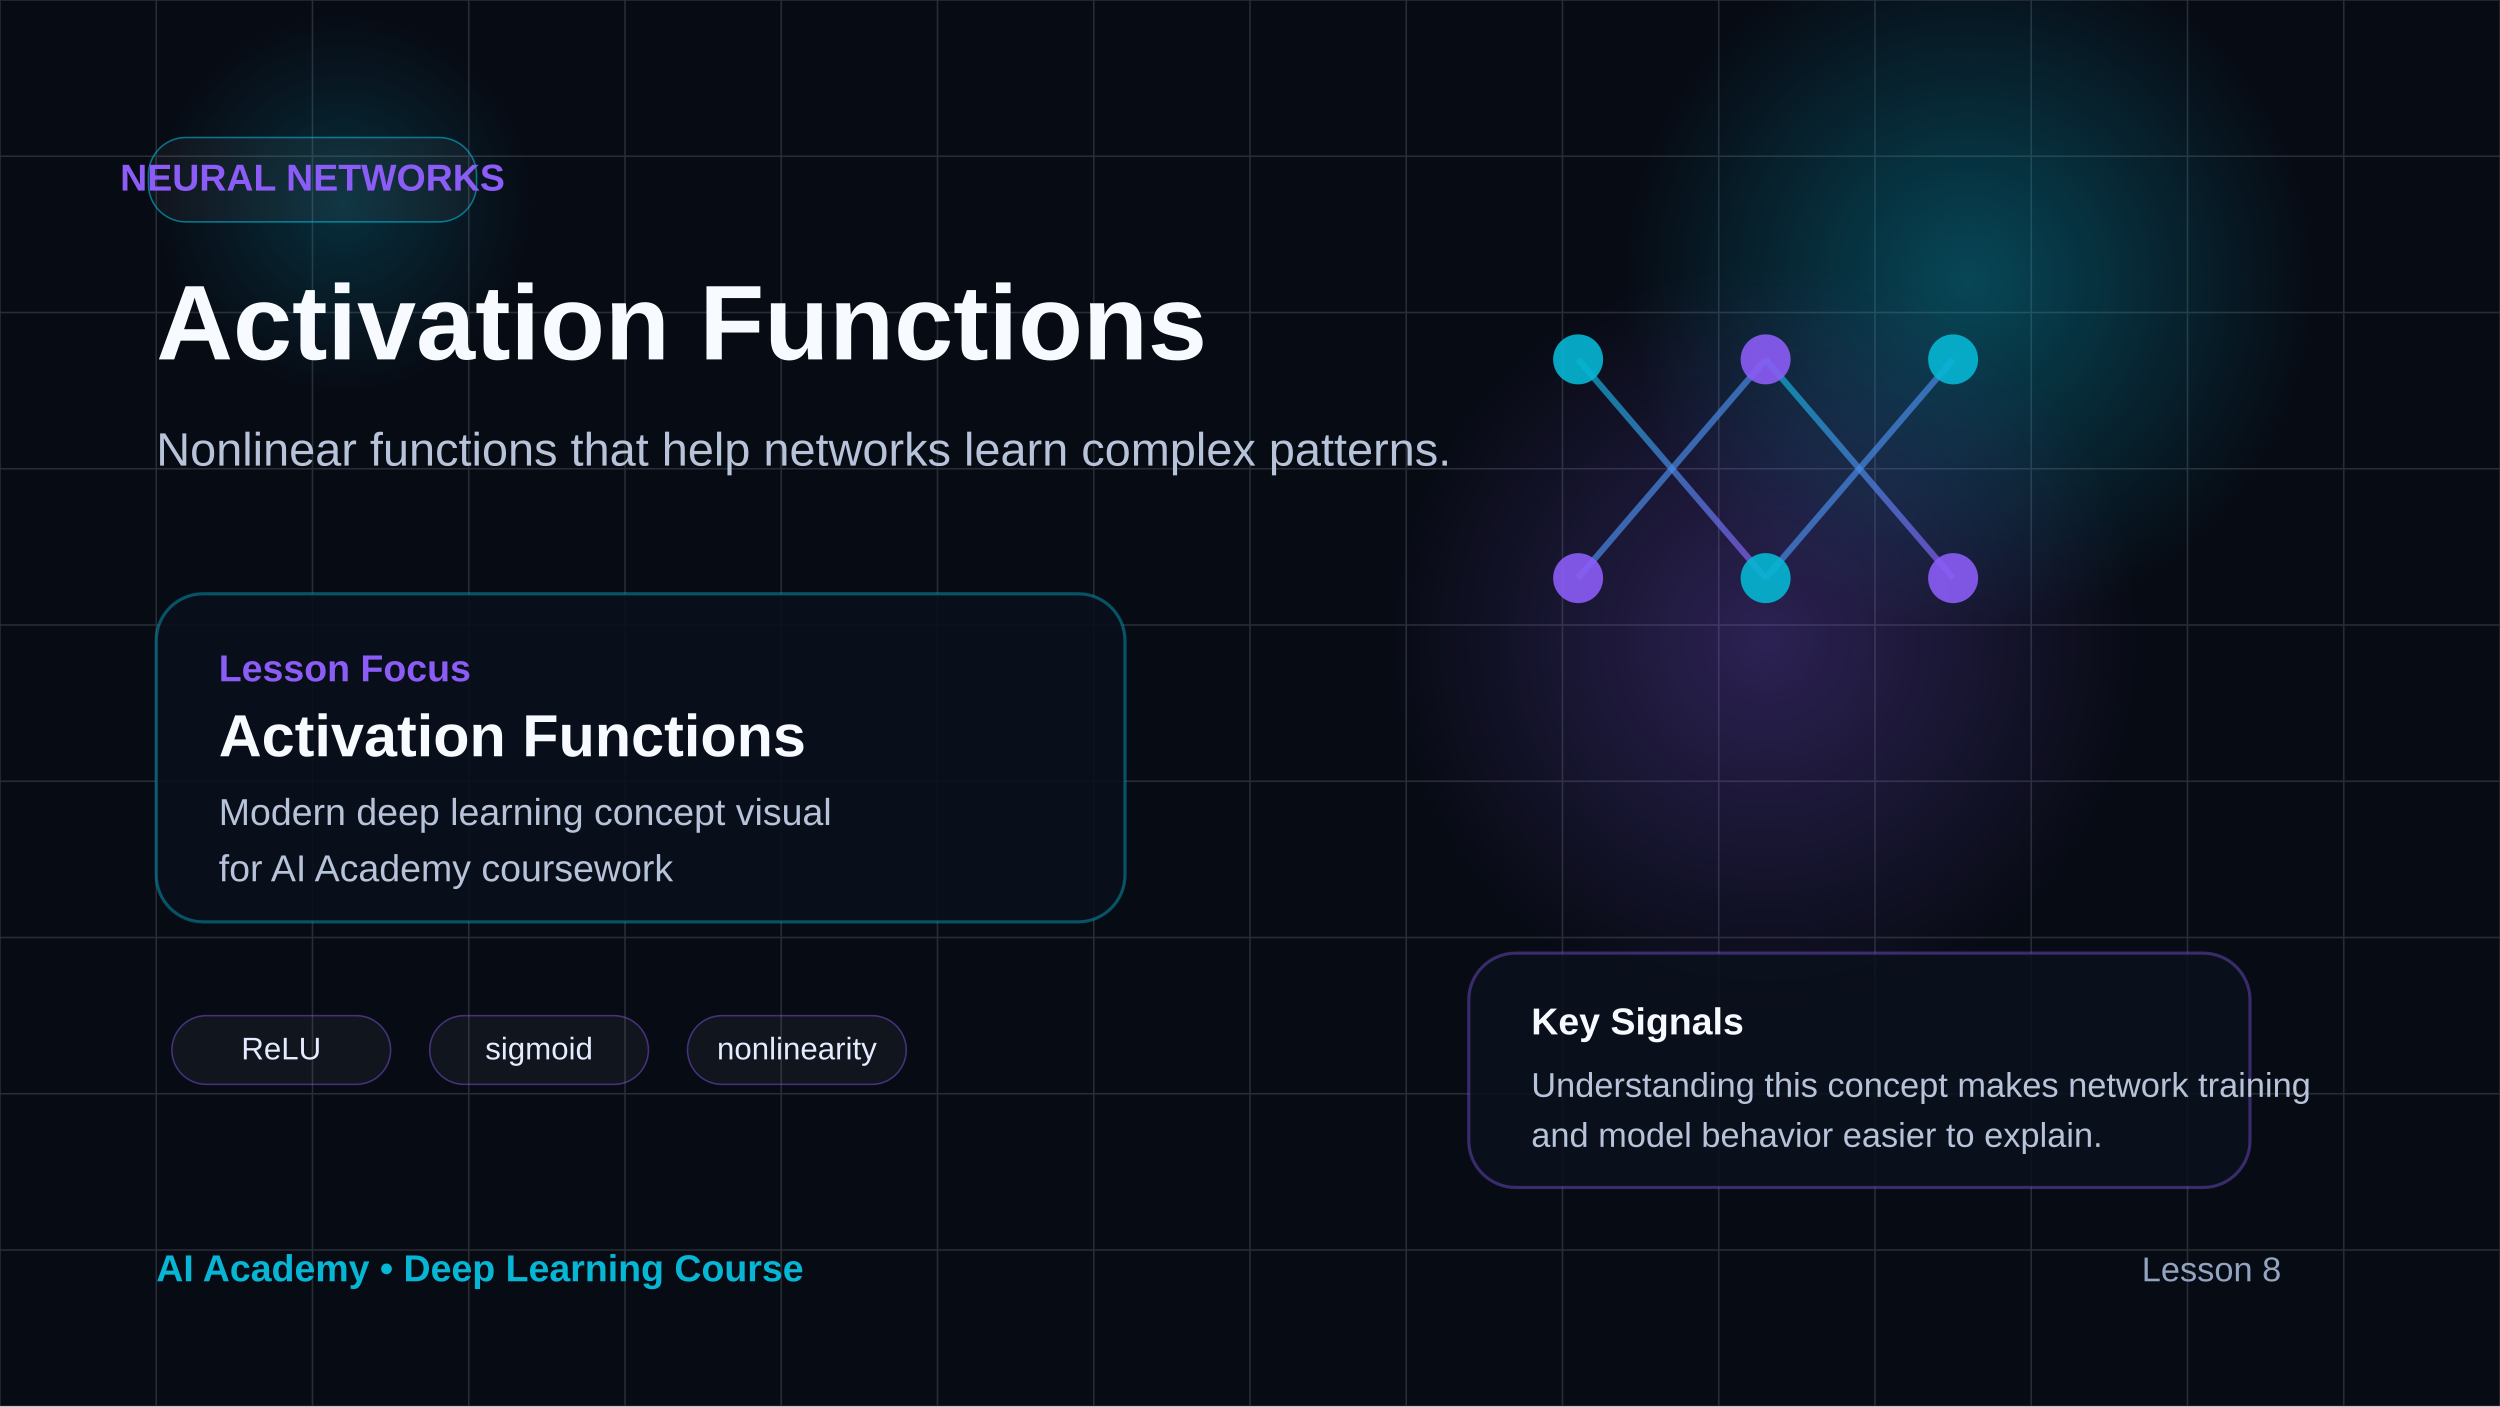
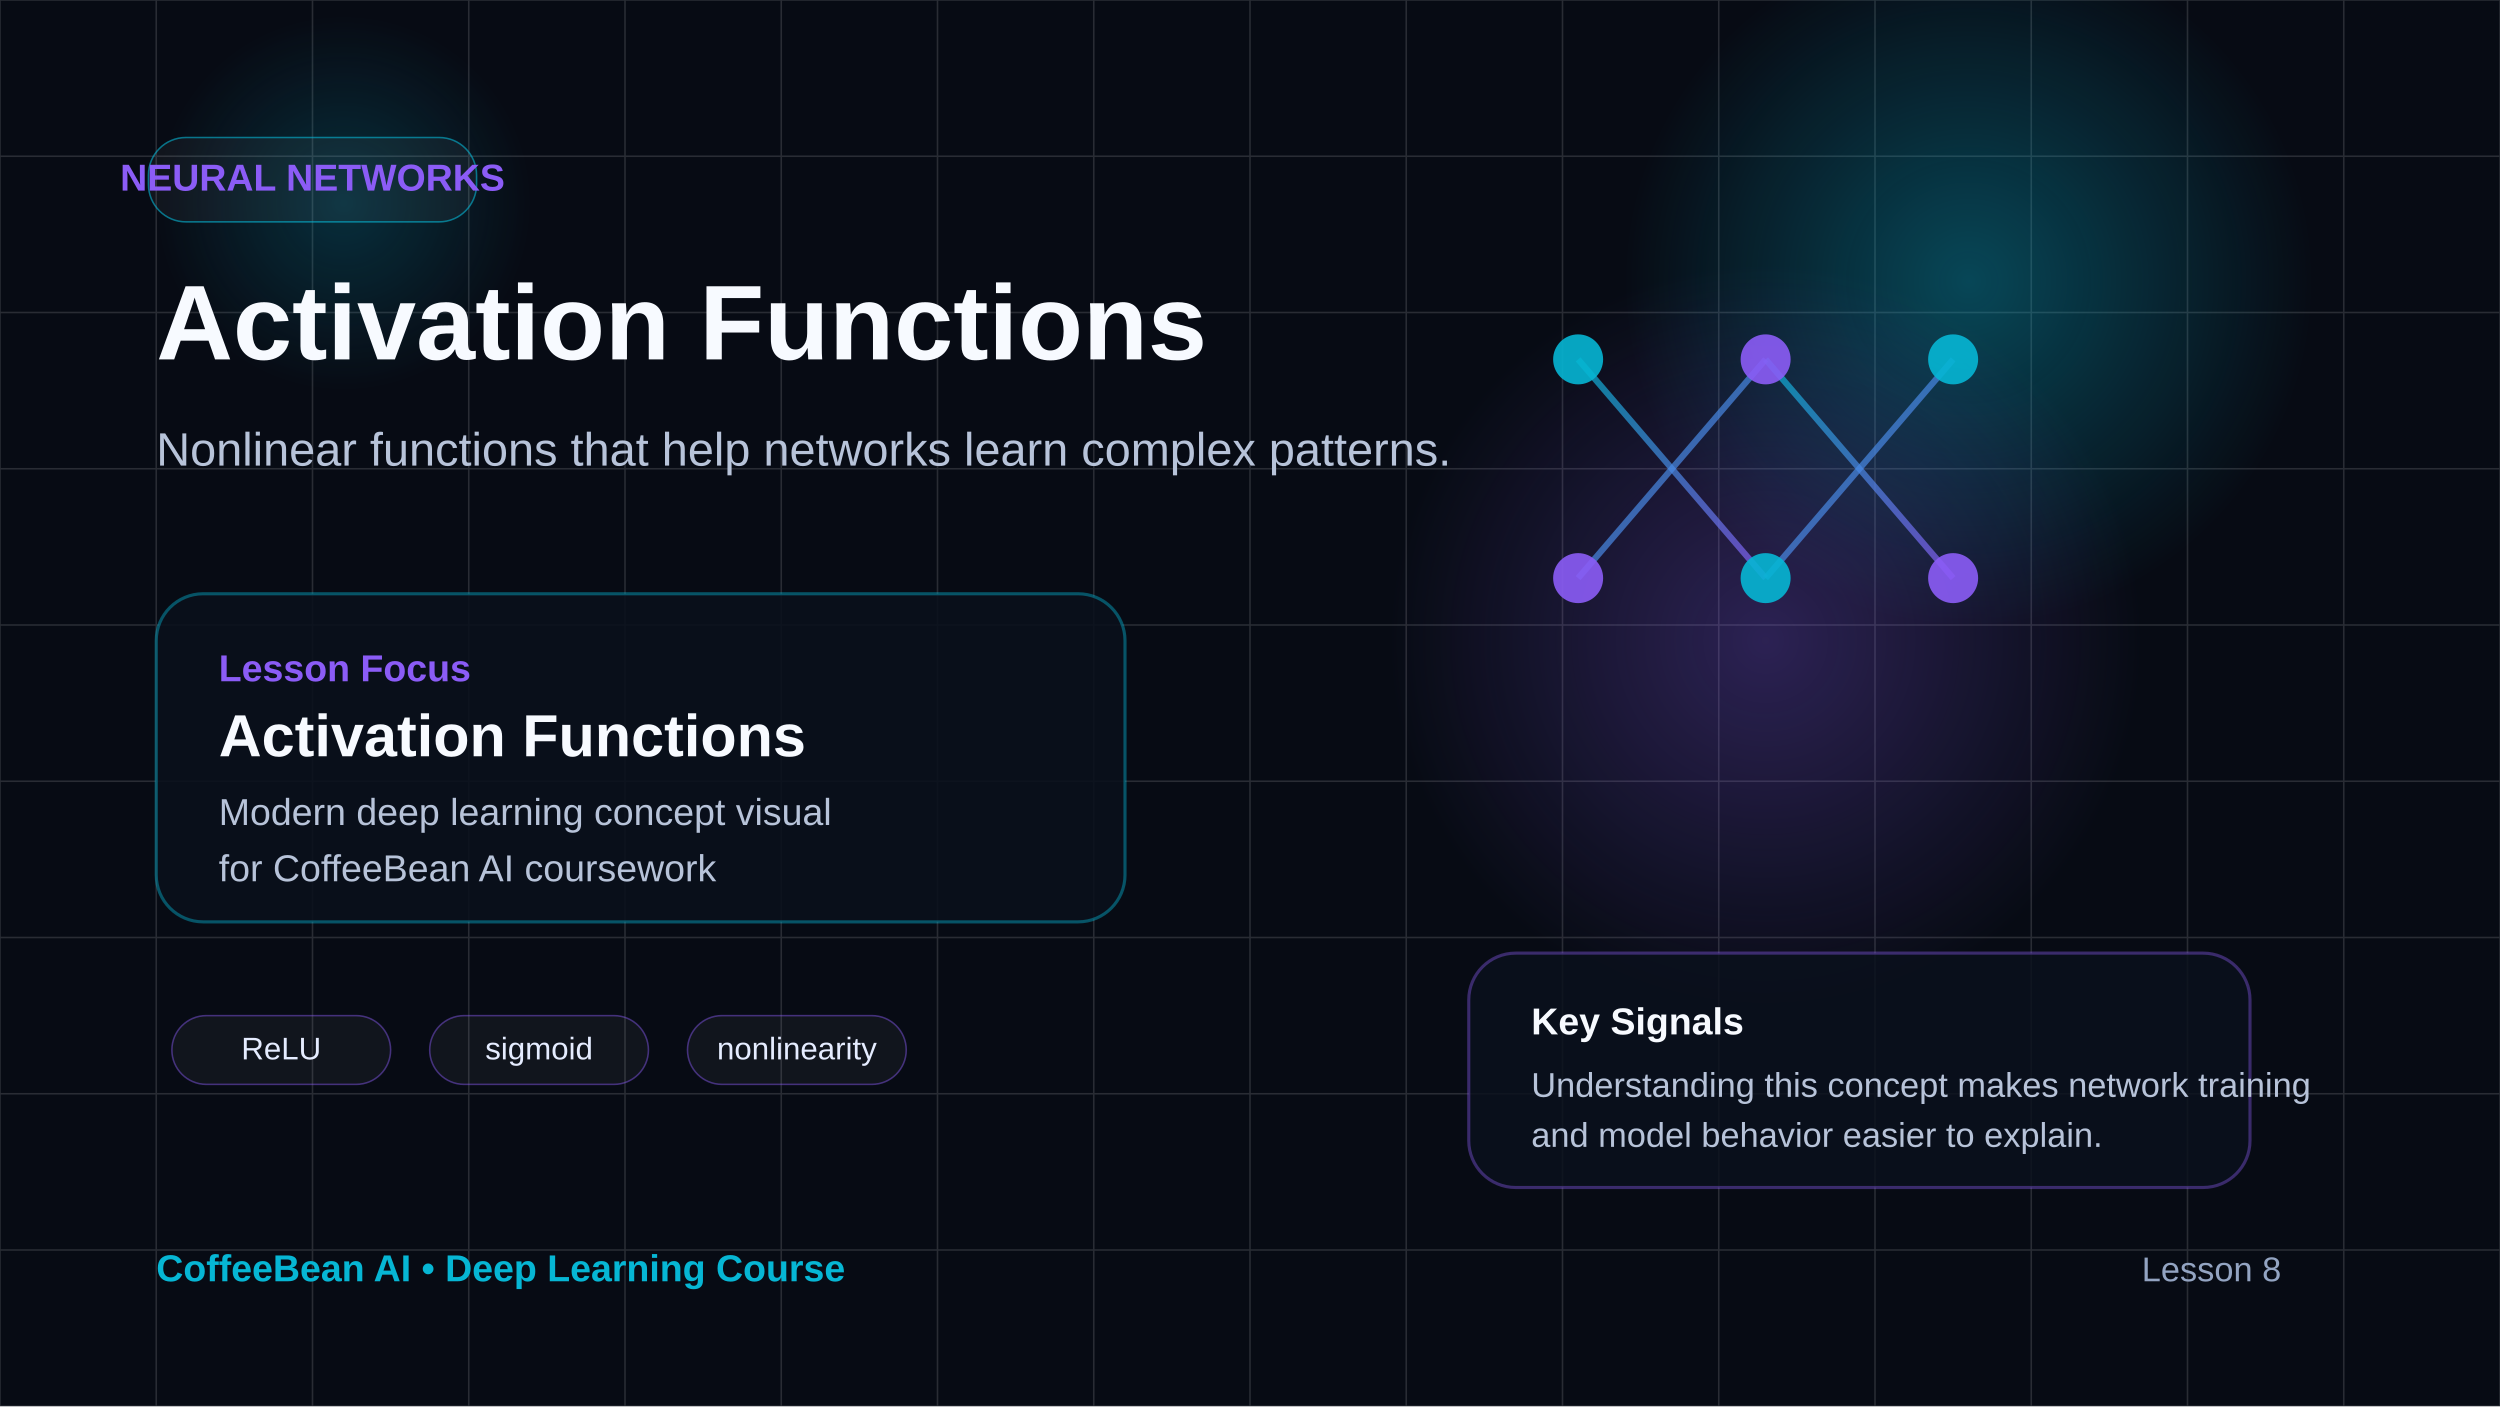
<svg xmlns="http://www.w3.org/2000/svg" width="1600" height="900" viewBox="0 0 1600 900" role="img" aria-labelledby="title desc">
  <defs>
    <linearGradient id="grad" x1="0%" y1="0%" x2="100%" y2="100%">
      <stop offset="0%" stop-color="#06b6d4" />
      <stop offset="100%" stop-color="#8b5cf6" />
    </linearGradient>
    <radialGradient id="glowA" cx="50%" cy="50%" r="50%">
      <stop offset="0%" stop-color="#06b6d4" stop-opacity="0.35" />
      <stop offset="100%" stop-color="#06b6d4" stop-opacity="0" />
    </radialGradient>
    <radialGradient id="glowB" cx="50%" cy="50%" r="50%">
      <stop offset="0%" stop-color="#8b5cf6" stop-opacity="0.28" />
      <stop offset="100%" stop-color="#8b5cf6" stop-opacity="0" />
    </radialGradient>
  </defs>
  <rect width="1600" height="900" fill="#070B14" />
  <rect width="1600" height="900" fill="url(#grid)" opacity="0.04" />
  <g opacity="0.14">
    <line x1="0" y1="0" x2="0" y2="900" stroke="#ffffff" stroke-width="1" />
    <line x1="100" y1="0" x2="100" y2="900" stroke="#ffffff" stroke-width="1" />
    <line x1="200" y1="0" x2="200" y2="900" stroke="#ffffff" stroke-width="1" />
    <line x1="300" y1="0" x2="300" y2="900" stroke="#ffffff" stroke-width="1" />
    <line x1="400" y1="0" x2="400" y2="900" stroke="#ffffff" stroke-width="1" />
    <line x1="500" y1="0" x2="500" y2="900" stroke="#ffffff" stroke-width="1" />
    <line x1="600" y1="0" x2="600" y2="900" stroke="#ffffff" stroke-width="1" />
    <line x1="700" y1="0" x2="700" y2="900" stroke="#ffffff" stroke-width="1" />
    <line x1="800" y1="0" x2="800" y2="900" stroke="#ffffff" stroke-width="1" />
    <line x1="900" y1="0" x2="900" y2="900" stroke="#ffffff" stroke-width="1" />
    <line x1="1000" y1="0" x2="1000" y2="900" stroke="#ffffff" stroke-width="1" />
    <line x1="1100" y1="0" x2="1100" y2="900" stroke="#ffffff" stroke-width="1" />
    <line x1="1200" y1="0" x2="1200" y2="900" stroke="#ffffff" stroke-width="1" />
    <line x1="1300" y1="0" x2="1300" y2="900" stroke="#ffffff" stroke-width="1" />
    <line x1="1400" y1="0" x2="1400" y2="900" stroke="#ffffff" stroke-width="1" />
    <line x1="1500" y1="0" x2="1500" y2="900" stroke="#ffffff" stroke-width="1" />
    <line x1="1600" y1="0" x2="1600" y2="900" stroke="#ffffff" stroke-width="1" />
    <line x1="0" y1="0" x2="1600" y2="0" stroke="#ffffff" stroke-width="1" />
    <line x1="0" y1="100" x2="1600" y2="100" stroke="#ffffff" stroke-width="1" />
    <line x1="0" y1="200" x2="1600" y2="200" stroke="#ffffff" stroke-width="1" />
    <line x1="0" y1="300" x2="1600" y2="300" stroke="#ffffff" stroke-width="1" />
    <line x1="0" y1="400" x2="1600" y2="400" stroke="#ffffff" stroke-width="1" />
    <line x1="0" y1="500" x2="1600" y2="500" stroke="#ffffff" stroke-width="1" />
    <line x1="0" y1="600" x2="1600" y2="600" stroke="#ffffff" stroke-width="1" />
    <line x1="0" y1="700" x2="1600" y2="700" stroke="#ffffff" stroke-width="1" />
    <line x1="0" y1="800" x2="1600" y2="800" stroke="#ffffff" stroke-width="1" />
    <line x1="0" y1="900" x2="1600" y2="900" stroke="#ffffff" stroke-width="1" />
  </g>
  <circle cx="1260" cy="180" r="220" fill="url(#glowA)" />
  <circle cx="1130" cy="410" r="240" fill="url(#glowB)" />
  <circle cx="220" cy="130" r="120" fill="url(#glowA)" opacity="0.6" />
  <g transform="translate(95,88)">
    <rect x="0" y="0" rx="24" ry="24" width="210" height="54" fill="rgba(255,255,255,0.04)" stroke="#06b6d4" stroke-opacity="0.6" />
    <text x="105" y="34" text-anchor="middle" font-size="24" fill="#8b5cf6" font-family="Arial, Helvetica, sans-serif" font-weight="700">NEURAL NETWORKS</text>
  </g>
  <text x="100" y="230" font-size="68" fill="#F7FAFF" font-family="Arial, Helvetica, sans-serif" font-weight="800">Activation Functions</text>
  <text x="100" y="298" font-size="30" fill="#B7C3D9" font-family="Arial, Helvetica, sans-serif">Nonlinear functions that help networks learn complex patterns.</text>
  <g transform="translate(100,380)">
    <rect x="0" y="0" rx="30" ry="30" width="620" height="210" fill="rgba(10,16,28,0.88)" stroke="#06b6d4" stroke-opacity="0.42" stroke-width="2" />
    <text x="40" y="56" font-size="24" fill="#8b5cf6" font-family="Arial, Helvetica, sans-serif" font-weight="700">Lesson Focus</text>
    <text x="40" y="104" font-size="38" fill="#F7FAFF" font-family="Arial, Helvetica, sans-serif" font-weight="700">Activation Functions</text>
    <text x="40" y="148" font-size="24" fill="#B7C3D9" font-family="Arial, Helvetica, sans-serif">Modern deep learning concept visual</text>
-     <text x="40" y="184" font-size="24" fill="#B7C3D9" font-family="Arial, Helvetica, sans-serif">for AI Academy coursework</text>
+     <text x="40" y="184" font-size="24" fill="#B7C3D9" font-family="Arial, Helvetica, sans-serif">for CoffeeBean AI coursework</text>
  </g>
  <g>
    <line x1="1010" y1="230" x2="1130" y2="230" stroke="url(#grad)" stroke-width="4" stroke-opacity="0.7" />
    <line x1="1130" y1="230" x2="1250" y2="230" stroke="url(#grad)" stroke-width="4" stroke-opacity="0.7" />
    <line x1="1010" y1="370" x2="1130" y2="370" stroke="url(#grad)" stroke-width="4" stroke-opacity="0.7" />
    <line x1="1130" y1="370" x2="1250" y2="370" stroke="url(#grad)" stroke-width="4" stroke-opacity="0.7" />
    <line x1="1010" y1="230" x2="1130" y2="370" stroke="url(#grad)" stroke-width="4" stroke-opacity="0.7" />
    <line x1="1130" y1="230" x2="1250" y2="370" stroke="url(#grad)" stroke-width="4" stroke-opacity="0.7" />
    <line x1="1010" y1="370" x2="1130" y2="230" stroke="url(#grad)" stroke-width="4" stroke-opacity="0.7" />
    <line x1="1130" y1="370" x2="1250" y2="230" stroke="url(#grad)" stroke-width="4" stroke-opacity="0.7" />
    <circle cx="1010" cy="230" r="16" fill="#06b6d4" fill-opacity="0.9" />
    <circle cx="1130" cy="230" r="16" fill="#8b5cf6" fill-opacity="0.9" />
    <circle cx="1250" cy="230" r="16" fill="#06b6d4" fill-opacity="0.9" />
    <circle cx="1010" cy="370" r="16" fill="#8b5cf6" fill-opacity="0.9" />
    <circle cx="1130" cy="370" r="16" fill="#06b6d4" fill-opacity="0.9" />
    <circle cx="1250" cy="370" r="16" fill="#8b5cf6" fill-opacity="0.9" />
  </g>
  <g transform="translate(940,610)">
    <rect x="0" y="0" rx="30" ry="30" width="500" height="150" fill="rgba(10,16,28,0.82)" stroke="#8b5cf6" stroke-opacity="0.38" stroke-width="2" />
    <text x="40" y="52" font-size="24" fill="#F7FAFF" font-family="Arial, Helvetica, sans-serif" font-weight="700">Key Signals</text>
    <text x="40" y="92" font-size="22" fill="#B7C3D9" font-family="Arial, Helvetica, sans-serif">Understanding this concept makes network training</text>
    <text x="40" y="124" font-size="22" fill="#B7C3D9" font-family="Arial, Helvetica, sans-serif">and model behavior easier to explain.</text>
  </g>
  <g transform="translate(110,650)">
    <rect x="0" y="0" rx="22" ry="22" width="140" height="44" fill="rgba(255,255,255,0.04)" stroke="#8b5cf6" stroke-opacity="0.45" />
    <text x="70" y="28" text-anchor="middle" font-size="20" fill="#E5ECFF" font-family="Arial, Helvetica, sans-serif">ReLU</text>
  </g>
  <g transform="translate(275,650)">
    <rect x="0" y="0" rx="22" ry="22" width="140" height="44" fill="rgba(255,255,255,0.04)" stroke="#8b5cf6" stroke-opacity="0.45" />
    <text x="70" y="28" text-anchor="middle" font-size="20" fill="#E5ECFF" font-family="Arial, Helvetica, sans-serif">sigmoid</text>
  </g>
  <g transform="translate(440,650)">
    <rect x="0" y="0" rx="22" ry="22" width="140" height="44" fill="rgba(255,255,255,0.04)" stroke="#8b5cf6" stroke-opacity="0.45" />
    <text x="70" y="28" text-anchor="middle" font-size="20" fill="#E5ECFF" font-family="Arial, Helvetica, sans-serif">nonlinearity</text>
  </g>
-   <text x="100" y="820" font-size="24" fill="#06b6d4" font-family="Arial, Helvetica, sans-serif" font-weight="700">AI Academy • Deep Learning Course</text>
+   <text x="100" y="820" font-size="24" fill="#06b6d4" font-family="Arial, Helvetica, sans-serif" font-weight="700">CoffeeBean AI • Deep Learning Course</text>
  <text x="1460" y="820" text-anchor="end" font-size="22" fill="#93A4C2" font-family="Arial, Helvetica, sans-serif">Lesson 8</text>
</svg>
